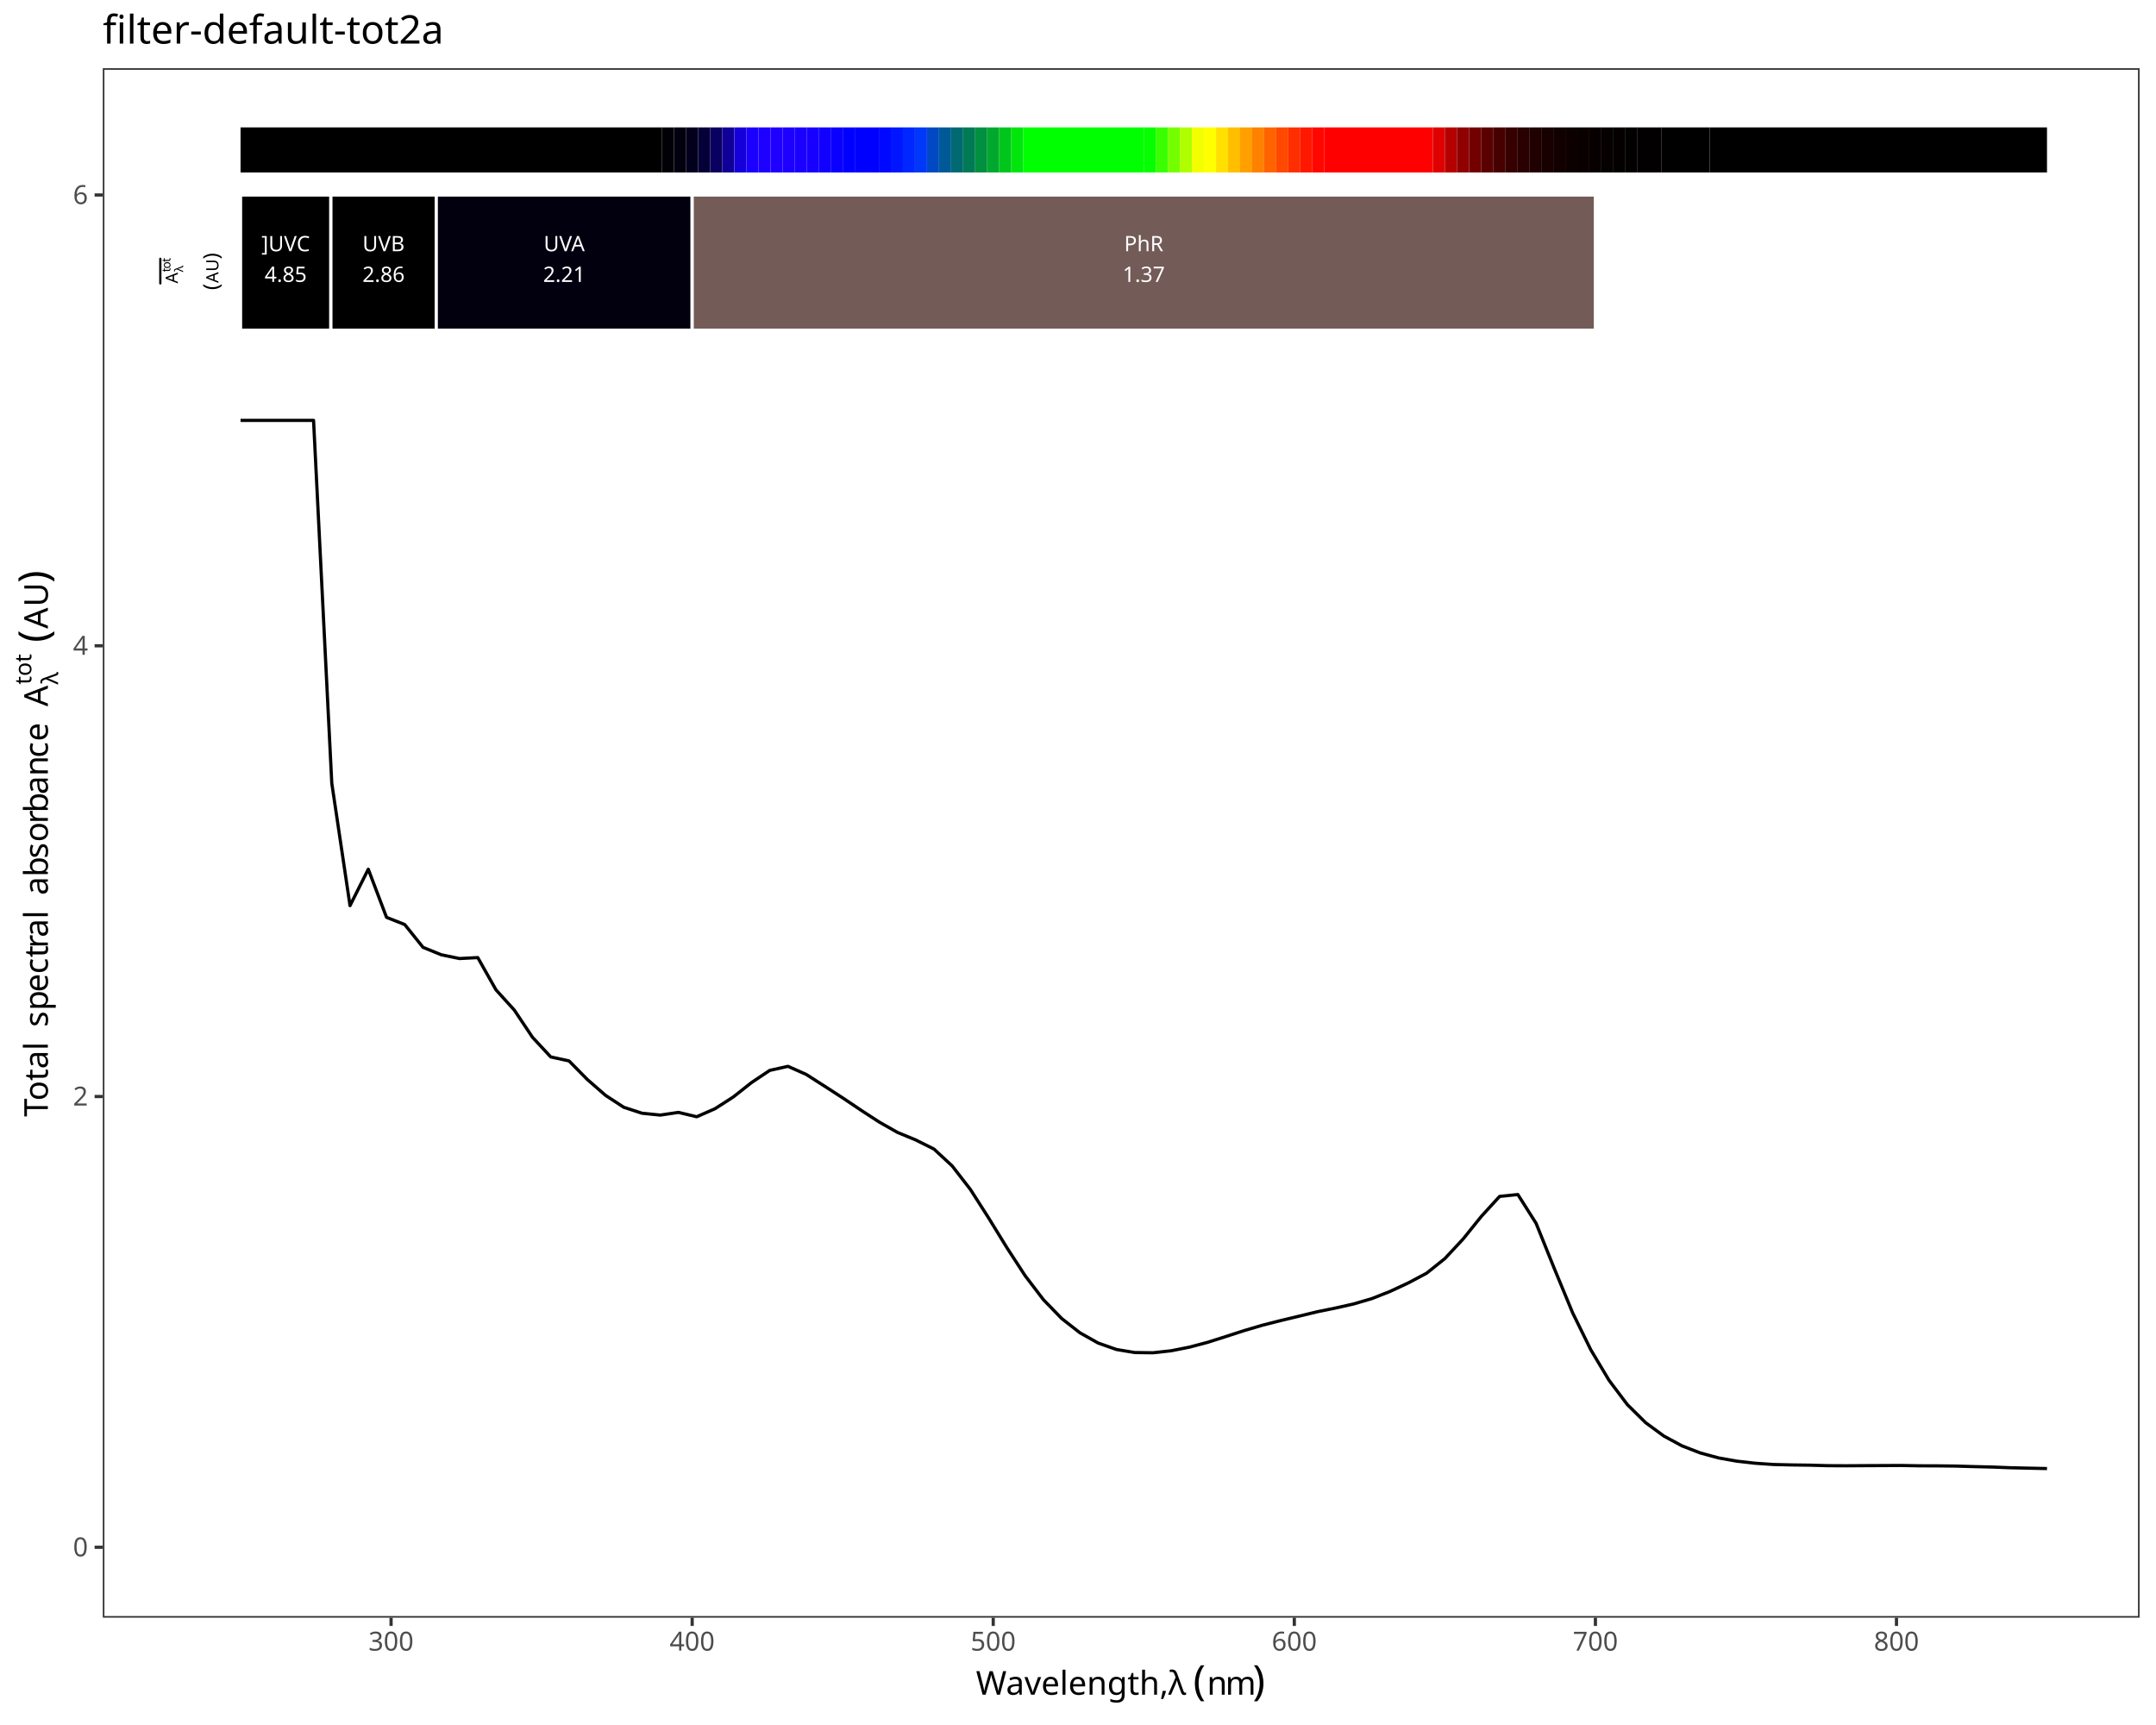
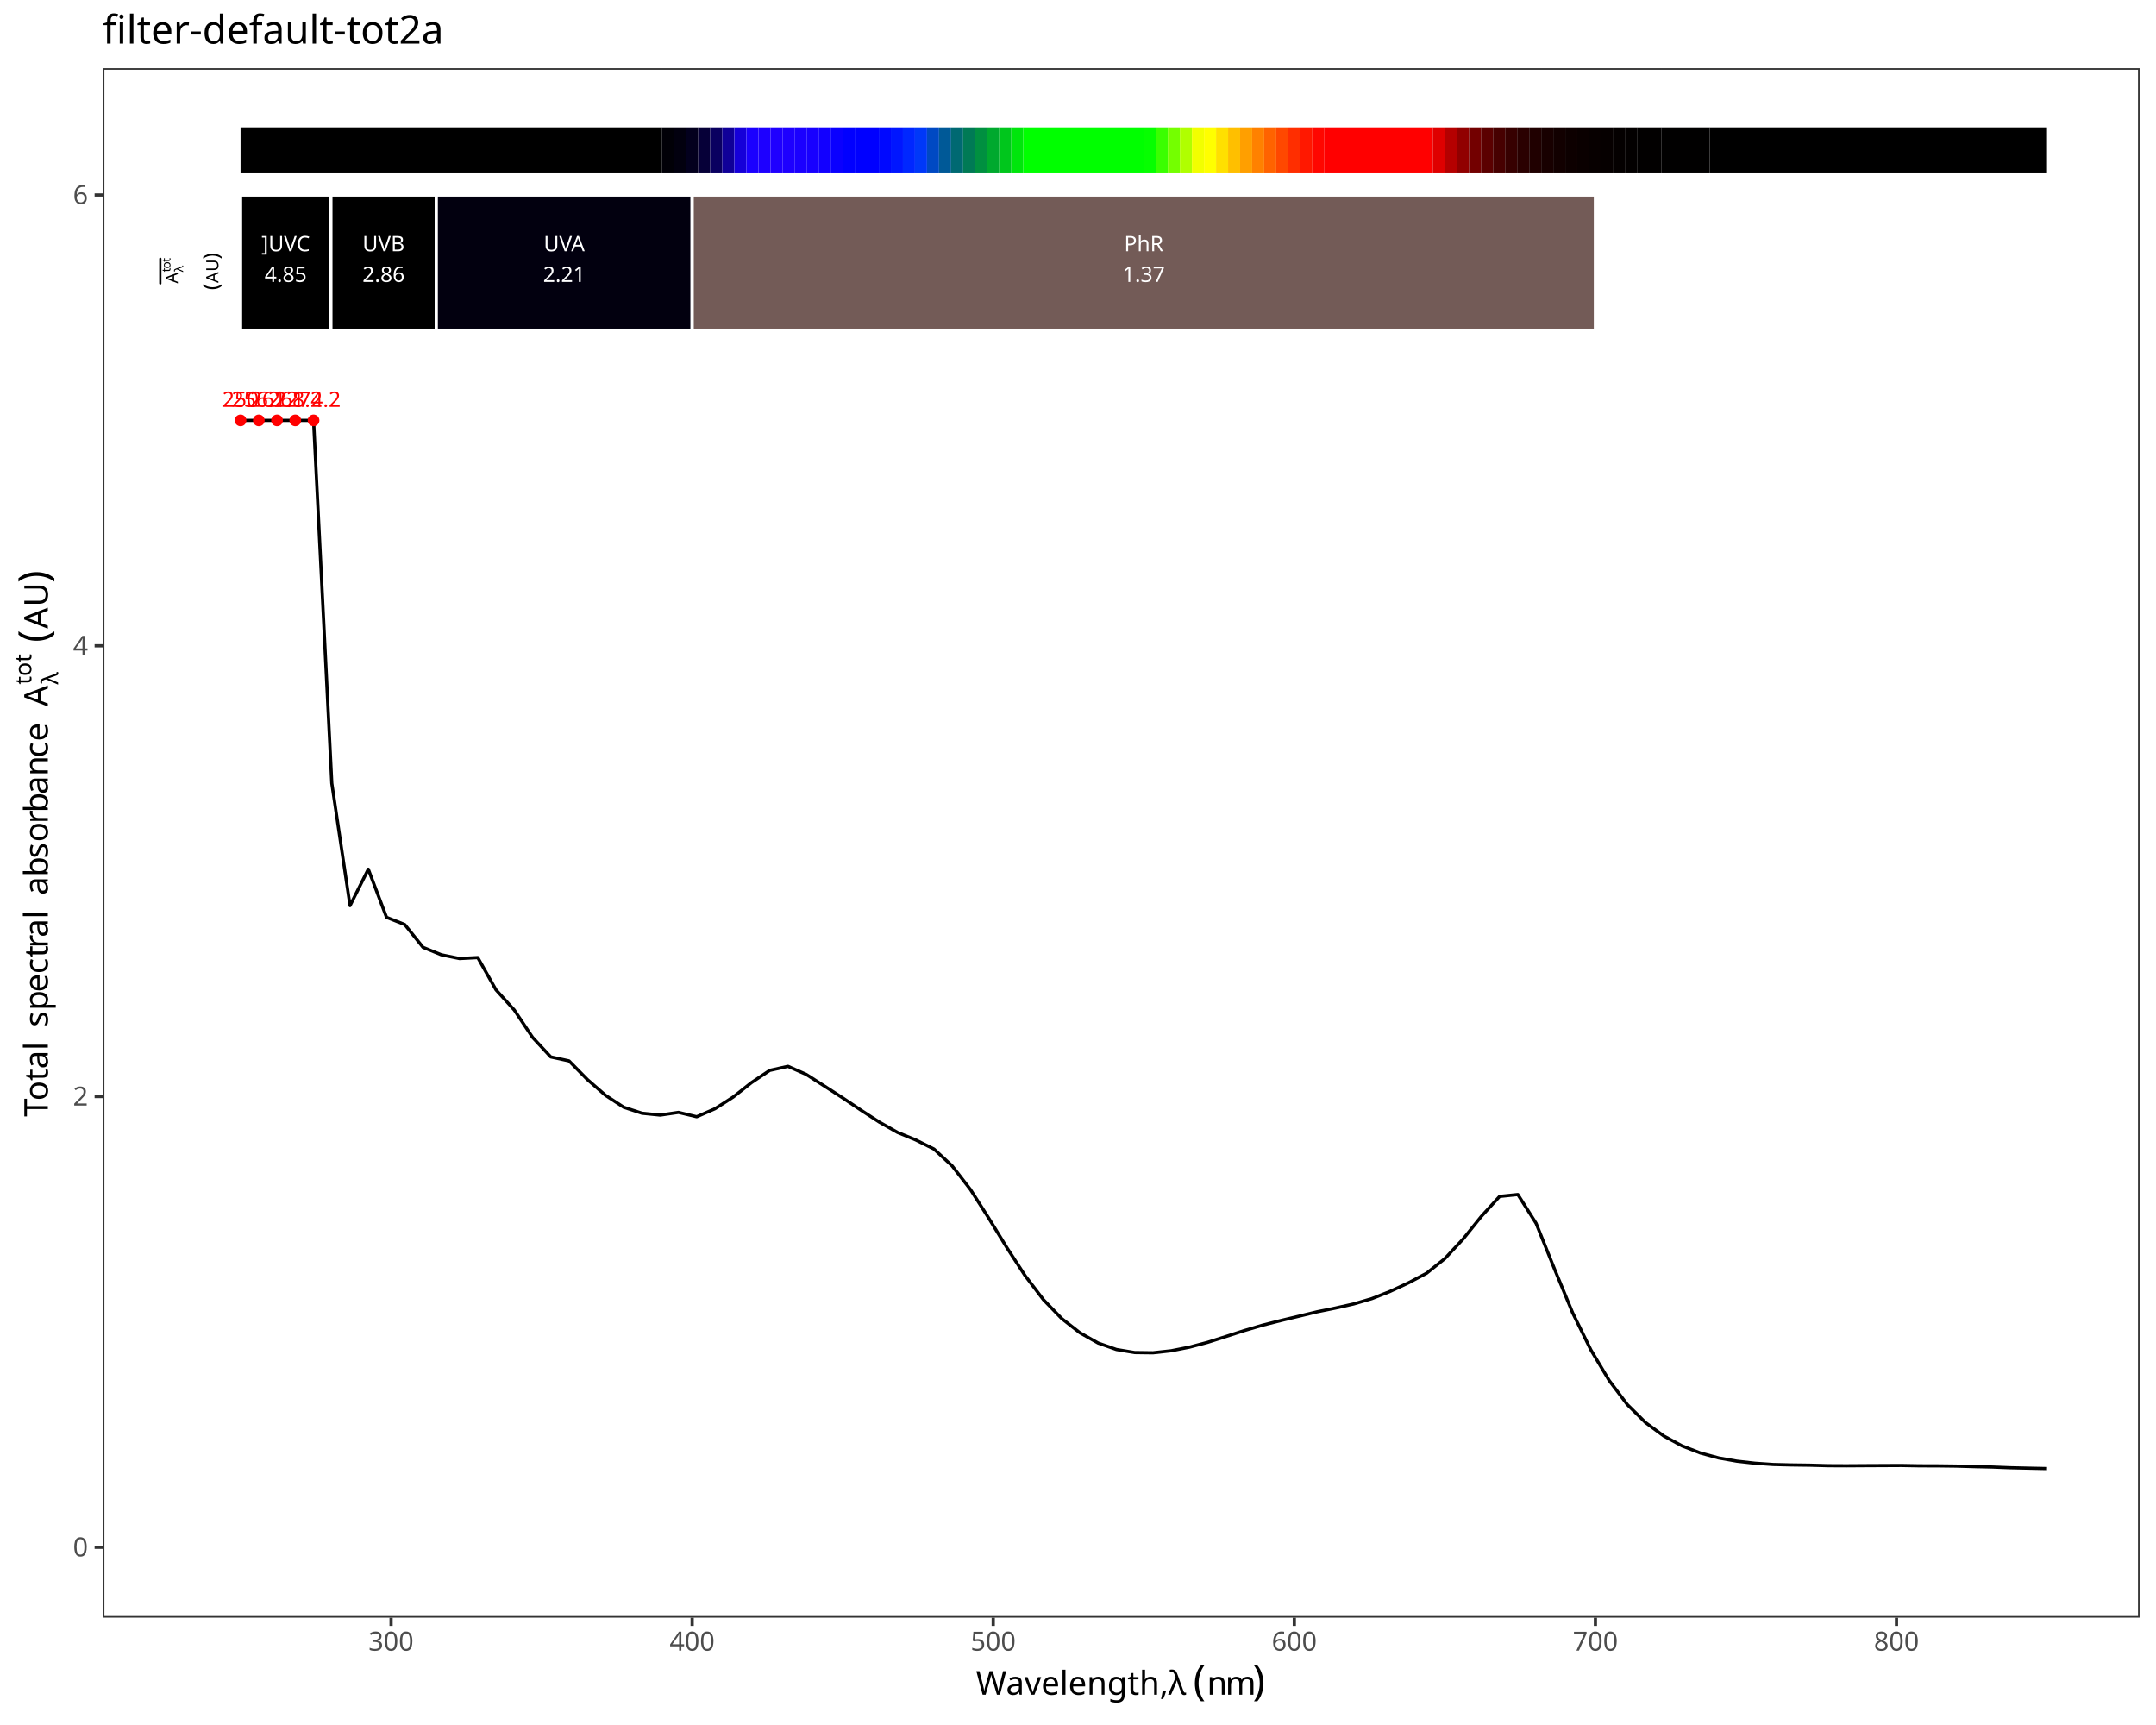
<svg xmlns="http://www.w3.org/2000/svg" class="svglite" data-engine-version="2.0" width="720.00pt" height="576.00pt" viewBox="0 0 720.00 576.00">
  <defs>
    <style type="text/css">
    .svglite line, .svglite polyline, .svglite polygon, .svglite path, .svglite rect, .svglite circle {
      fill: none;
      stroke: #000000;
      stroke-linecap: round;
      stroke-linejoin: round;
      stroke-miterlimit: 10.00;
    }
  </style>
  </defs>
  <rect width="100%" height="100%" style="stroke: none; fill: #FFFFFF;" />
  <defs>
    <clipPath id="cpMC4wMHw3MjAuMDB8MC4wMHw1NzYuMDA=">
      <rect x="0.00" y="0.00" width="720.00" height="576.00" />
    </clipPath>
  </defs>
  <g clip-path="url(#cpMC4wMHw3MjAuMDB8MC4wMHw1NzYuMDA=)">
    <rect x="0.00" y="0.00" width="720.00" height="576.00" style="stroke-width: 1.07; stroke: #FFFFFF; fill: #FFFFFF;" />
  </g>
  <defs>
    <clipPath id="cpMzQuMzN8NzE0LjUyfDIyLjc4fDU0MC4xNw==">
      <rect x="34.33" y="22.78" width="680.19" height="517.38" />
    </clipPath>
  </defs>
  <g clip-path="url(#cpMzQuMzN8NzE0LjUyfDIyLjc4fDU0MC4xNw==)">
    <rect x="34.33" y="22.78" width="680.19" height="517.38" style="stroke-width: 1.07; stroke: none; fill: #FFFFFF;" />
    <polyline points="80.33,140.37 86.43,140.37 92.52,140.37 98.61,140.37 104.71,140.37 110.80,261.53 116.89,302.40 122.99,290.24 129.08,306.31 135.17,308.73 141.27,316.33 147.36,318.81 153.46,320.07 159.55,319.75 165.64,330.53 171.74,337.26 177.83,346.37 183.92,352.92 190.02,354.25 196.11,360.43 202.20,365.74 208.30,369.73 214.39,371.72 220.49,372.34 226.58,371.44 232.67,372.90 238.77,370.22 244.86,366.31 250.95,361.50 257.05,357.42 263.14,356.06 269.23,358.76 275.33,362.66 281.42,366.60 287.52,370.70 293.61,374.66 299.70,378.12 305.80,380.64 311.89,383.68 317.98,389.32 324.08,397.19 330.17,406.72 336.26,416.63 342.36,426.00 348.45,433.98 354.55,440.27 360.64,445.03 366.73,448.46 372.83,450.61 378.92,451.63 385.01,451.71 391.11,451.04 397.20,449.83 403.29,448.22 409.39,446.28 415.48,444.31 421.58,442.51 427.67,440.96 433.76,439.50 439.86,438.02 445.95,436.78 452.04,435.41 458.14,433.62 464.23,431.21 470.33,428.37 476.42,425.14 482.51,420.26 488.61,413.72 494.70,406.16 500.79,399.50 506.89,398.87 512.98,408.48 519.07,423.60 525.17,438.34 531.26,450.73 537.36,460.93 543.45,469.01 549.54,475.03 555.64,479.51 561.73,482.80 567.82,485.16 573.92,486.82 580.01,487.90 586.10,488.59 592.20,489.01 598.29,489.16 604.39,489.24 610.48,489.41 616.57,489.44 622.67,489.40 628.76,489.37 634.85,489.34 640.95,489.45 647.04,489.47 653.13,489.54 659.23,489.72 665.32,489.86 671.42,490.10 677.51,490.24 683.60,490.37 " style="stroke-width: 1.07; stroke-linecap: butt;" />
+     <text x="80.33" y="135.86" text-anchor="middle" style="font-size: 7.11px; fill: #FF0000; font-family: sans;" textLength="11.87px" lengthAdjust="spacingAndGlyphs">250</text>
+     <text x="86.43" y="135.86" text-anchor="middle" style="font-size: 7.11px; fill: #FF0000; font-family: sans;" textLength="17.80px" lengthAdjust="spacingAndGlyphs">256.1</text>
+     <text x="92.52" y="135.86" text-anchor="middle" style="font-size: 7.11px; fill: #FF0000; font-family: sans;" textLength="17.80px" lengthAdjust="spacingAndGlyphs">262.1</text>
+     <text x="98.61" y="135.86" text-anchor="middle" style="font-size: 7.11px; fill: #FF0000; font-family: sans;" textLength="17.80px" lengthAdjust="spacingAndGlyphs">268.2</text>
+     <text x="104.71" y="135.86" text-anchor="middle" style="font-size: 7.11px; fill: #FF0000; font-family: sans;" textLength="17.80px" lengthAdjust="spacingAndGlyphs">274.2</text>
+     <circle cx="80.33" cy="140.37" r="1.95" style="stroke-width: 0.71; stroke: none; fill: #FF0000;" />
+     <circle cx="86.43" cy="140.37" r="1.95" style="stroke-width: 0.71; stroke: none; fill: #FF0000;" />
+     <circle cx="92.52" cy="140.37" r="1.95" style="stroke-width: 0.71; stroke: none; fill: #FF0000;" />
+     <circle cx="98.61" cy="140.37" r="1.95" style="stroke-width: 0.71; stroke: none; fill: #FF0000;" />
+     <circle cx="104.71" cy="140.37" r="1.95" style="stroke-width: 0.71; stroke: none; fill: #FF0000;" />
    <rect x="80.33" y="42.54" width="140.76" height="15.05" style="stroke-width: 1.07; stroke: none; stroke-linecap: butt; stroke-linejoin: miter; fill: #000000;" />
    <rect x="221.09" y="42.54" width="4.02" height="15.05" style="stroke-width: 1.07; stroke: none; stroke-linecap: butt; stroke-linejoin: miter; fill: #010007;" />
    <rect x="225.12" y="42.54" width="4.02" height="15.05" style="stroke-width: 1.07; stroke: none; stroke-linecap: butt; stroke-linejoin: miter; fill: #02000F;" />
    <rect x="229.14" y="42.54" width="4.02" height="15.05" style="stroke-width: 1.07; stroke: none; stroke-linecap: butt; stroke-linejoin: miter; fill: #03001E;" />
    <rect x="233.16" y="42.54" width="4.02" height="15.05" style="stroke-width: 1.07; stroke: none; stroke-linecap: butt; stroke-linejoin: miter; fill: #060038;" />
    <rect x="237.18" y="42.54" width="4.02" height="15.05" style="stroke-width: 1.07; stroke: none; stroke-linecap: butt; stroke-linejoin: miter; fill: #0A0060;" />
    <rect x="241.20" y="42.54" width="4.02" height="15.05" style="stroke-width: 1.07; stroke: none; stroke-linecap: butt; stroke-linejoin: miter; fill: #100098;" />
    <rect x="245.23" y="42.54" width="4.02" height="15.05" style="stroke-width: 1.07; stroke: none; stroke-linecap: butt; stroke-linejoin: miter; fill: #1600D9;" />
    <rect x="249.25" y="42.54" width="4.02" height="15.05" style="stroke-width: 1.07; stroke: none; stroke-linecap: butt; stroke-linejoin: miter; fill: #1B00FF;" />
    <rect x="253.27" y="42.54" width="4.02" height="15.05" style="stroke-width: 1.07; stroke: none; stroke-linecap: butt; stroke-linejoin: miter; fill: #1D00FF;" />
    <rect x="257.29" y="42.54" width="4.02" height="15.05" style="stroke-width: 1.07; stroke: none; stroke-linecap: butt; stroke-linejoin: miter; fill: #1F00FF;" />
    <rect x="261.31" y="42.54" width="4.02" height="15.05" style="stroke-width: 1.07; stroke: none; stroke-linecap: butt; stroke-linejoin: miter; fill: #1E00FF;" />
    <rect x="265.33" y="42.54" width="4.02" height="15.05" style="stroke-width: 1.07; stroke: none; stroke-linecap: butt; stroke-linejoin: miter; fill: #1B00FF;" />
    <rect x="269.36" y="42.54" width="4.02" height="15.05" style="stroke-width: 1.07; stroke: none; stroke-linecap: butt; stroke-linejoin: miter; fill: #1800FF;" />
    <rect x="273.38" y="42.54" width="4.02" height="15.05" style="stroke-width: 1.07; stroke: none; stroke-linecap: butt; stroke-linejoin: miter; fill: #1200FF;" />
    <rect x="277.40" y="42.54" width="4.02" height="15.05" style="stroke-width: 1.07; stroke: none; stroke-linecap: butt; stroke-linejoin: miter; fill: #0A00FF;" />
    <rect x="281.42" y="42.54" width="4.02" height="15.05" style="stroke-width: 1.07; stroke: none; stroke-linecap: butt; stroke-linejoin: miter; fill: #0100FF;" />
    <rect x="285.44" y="42.54" width="8.04" height="15.05" style="stroke-width: 1.07; stroke: none; stroke-linecap: butt; stroke-linejoin: miter; fill: #0000FF;" />
    <rect x="293.49" y="42.54" width="4.02" height="15.05" style="stroke-width: 1.07; stroke: none; stroke-linecap: butt; stroke-linejoin: miter; fill: #0008FF;" />
    <rect x="297.51" y="42.54" width="4.02" height="15.05" style="stroke-width: 1.07; stroke: none; stroke-linecap: butt; stroke-linejoin: miter; fill: #0016FF;" />
    <rect x="301.53" y="42.54" width="4.02" height="15.05" style="stroke-width: 1.07; stroke: none; stroke-linecap: butt; stroke-linejoin: miter; fill: #0027FF;" />
    <rect x="305.55" y="42.54" width="4.02" height="15.05" style="stroke-width: 1.07; stroke: none; stroke-linecap: butt; stroke-linejoin: miter; fill: #0038F9;" />
    <rect x="309.57" y="42.54" width="4.02" height="15.05" style="stroke-width: 1.07; stroke: none; stroke-linecap: butt; stroke-linejoin: miter; fill: #0049C3;" />
    <rect x="313.60" y="42.54" width="4.02" height="15.05" style="stroke-width: 1.07; stroke: none; stroke-linecap: butt; stroke-linejoin: miter; fill: #005997;" />
    <rect x="317.62" y="42.54" width="4.02" height="15.05" style="stroke-width: 1.07; stroke: none; stroke-linecap: butt; stroke-linejoin: miter; fill: #006972;" />
    <rect x="321.64" y="42.54" width="4.02" height="15.05" style="stroke-width: 1.07; stroke: none; stroke-linecap: butt; stroke-linejoin: miter; fill: #007A55;" />
    <rect x="325.66" y="42.54" width="4.02" height="15.05" style="stroke-width: 1.07; stroke: none; stroke-linecap: butt; stroke-linejoin: miter; fill: #009040;" />
    <rect x="329.68" y="42.54" width="4.02" height="15.05" style="stroke-width: 1.07; stroke: none; stroke-linecap: butt; stroke-linejoin: miter; fill: #00A92E;" />
    <rect x="333.71" y="42.54" width="4.02" height="15.05" style="stroke-width: 1.07; stroke: none; stroke-linecap: butt; stroke-linejoin: miter; fill: #00C61C;" />
    <rect x="337.73" y="42.54" width="4.02" height="15.05" style="stroke-width: 1.07; stroke: none; stroke-linecap: butt; stroke-linejoin: miter; fill: #00E60C;" />
    <rect x="341.75" y="42.54" width="40.22" height="15.05" style="stroke-width: 1.07; stroke: none; stroke-linecap: butt; stroke-linejoin: miter; fill: #00FF00;" />
    <rect x="381.97" y="42.54" width="4.02" height="15.05" style="stroke-width: 1.07; stroke: none; stroke-linecap: butt; stroke-linejoin: miter; fill: #06FF00;" />
    <rect x="385.99" y="42.54" width="4.02" height="15.05" style="stroke-width: 1.07; stroke: none; stroke-linecap: butt; stroke-linejoin: miter; fill: #3AFF00;" />
    <rect x="390.01" y="42.54" width="4.02" height="15.05" style="stroke-width: 1.07; stroke: none; stroke-linecap: butt; stroke-linejoin: miter; fill: #74FF00;" />
    <rect x="394.03" y="42.54" width="4.02" height="15.05" style="stroke-width: 1.07; stroke: none; stroke-linecap: butt; stroke-linejoin: miter; fill: #B0FF00;" />
    <rect x="398.05" y="42.54" width="4.02" height="15.05" style="stroke-width: 1.07; stroke: none; stroke-linecap: butt; stroke-linejoin: miter; fill: #F2FF00;" />
    <rect x="402.08" y="42.54" width="4.02" height="15.05" style="stroke-width: 1.07; stroke: none; stroke-linecap: butt; stroke-linejoin: miter; fill: #FFFF00;" />
    <rect x="406.10" y="42.54" width="4.02" height="15.05" style="stroke-width: 1.07; stroke: none; stroke-linecap: butt; stroke-linejoin: miter; fill: #FFE000;" />
    <rect x="410.12" y="42.54" width="4.02" height="15.05" style="stroke-width: 1.07; stroke: none; stroke-linecap: butt; stroke-linejoin: miter; fill: #FFBF00;" />
    <rect x="414.14" y="42.54" width="4.02" height="15.05" style="stroke-width: 1.07; stroke: none; stroke-linecap: butt; stroke-linejoin: miter; fill: #FF9F00;" />
    <rect x="418.16" y="42.54" width="4.02" height="15.05" style="stroke-width: 1.07; stroke: none; stroke-linecap: butt; stroke-linejoin: miter; fill: #FF8100;" />
    <rect x="422.19" y="42.54" width="4.02" height="15.05" style="stroke-width: 1.07; stroke: none; stroke-linecap: butt; stroke-linejoin: miter; fill: #FF6300;" />
    <rect x="426.21" y="42.54" width="4.02" height="15.05" style="stroke-width: 1.07; stroke: none; stroke-linecap: butt; stroke-linejoin: miter; fill: #FF4800;" />
    <rect x="430.23" y="42.54" width="4.02" height="15.05" style="stroke-width: 1.07; stroke: none; stroke-linecap: butt; stroke-linejoin: miter; fill: #FF2E00;" />
    <rect x="434.25" y="42.54" width="4.02" height="15.05" style="stroke-width: 1.07; stroke: none; stroke-linecap: butt; stroke-linejoin: miter; fill: #FF1800;" />
    <rect x="438.27" y="42.54" width="4.02" height="15.05" style="stroke-width: 1.07; stroke: none; stroke-linecap: butt; stroke-linejoin: miter; fill: #FF0700;" />
    <rect x="442.29" y="42.54" width="36.20" height="15.05" style="stroke-width: 1.07; stroke: none; stroke-linecap: butt; stroke-linejoin: miter; fill: #FF0000;" />
    <rect x="478.49" y="42.54" width="4.02" height="15.05" style="stroke-width: 1.07; stroke: none; stroke-linecap: butt; stroke-linejoin: miter; fill: #DF0000;" />
    <rect x="482.51" y="42.54" width="4.02" height="15.05" style="stroke-width: 1.07; stroke: none; stroke-linecap: butt; stroke-linejoin: miter; fill: #B50000;" />
    <rect x="486.53" y="42.54" width="4.02" height="15.05" style="stroke-width: 1.07; stroke: none; stroke-linecap: butt; stroke-linejoin: miter; fill: #910000;" />
    <rect x="490.56" y="42.54" width="4.02" height="15.05" style="stroke-width: 1.07; stroke: none; stroke-linecap: butt; stroke-linejoin: miter; fill: #730000;" />
    <rect x="494.58" y="42.54" width="4.02" height="15.05" style="stroke-width: 1.07; stroke: none; stroke-linecap: butt; stroke-linejoin: miter; fill: #5B0000;" />
    <rect x="498.60" y="42.54" width="4.02" height="15.05" style="stroke-width: 1.07; stroke: none; stroke-linecap: butt; stroke-linejoin: miter; fill: #470000;" />
    <rect x="502.62" y="42.54" width="4.02" height="15.05" style="stroke-width: 1.07; stroke: none; stroke-linecap: butt; stroke-linejoin: miter; fill: #370000;" />
    <rect x="506.64" y="42.54" width="4.02" height="15.05" style="stroke-width: 1.07; stroke: none; stroke-linecap: butt; stroke-linejoin: miter; fill: #2A0000;" />
    <rect x="510.67" y="42.54" width="4.02" height="15.05" style="stroke-width: 1.07; stroke: none; stroke-linecap: butt; stroke-linejoin: miter; fill: #200000;" />
    <rect x="514.69" y="42.54" width="4.02" height="15.05" style="stroke-width: 1.07; stroke: none; stroke-linecap: butt; stroke-linejoin: miter; fill: #180000;" />
    <rect x="518.71" y="42.54" width="4.02" height="15.05" style="stroke-width: 1.07; stroke: none; stroke-linecap: butt; stroke-linejoin: miter; fill: #120000;" />
    <rect x="522.73" y="42.54" width="4.02" height="15.05" style="stroke-width: 1.07; stroke: none; stroke-linecap: butt; stroke-linejoin: miter; fill: #0D0000;" />
    <rect x="526.75" y="42.54" width="4.02" height="15.05" style="stroke-width: 1.07; stroke: none; stroke-linecap: butt; stroke-linejoin: miter; fill: #0A0000;" />
    <rect x="530.77" y="42.54" width="4.02" height="15.05" style="stroke-width: 1.07; stroke: none; stroke-linecap: butt; stroke-linejoin: miter; fill: #070000;" />
    <rect x="534.80" y="42.54" width="4.02" height="15.05" style="stroke-width: 1.07; stroke: none; stroke-linecap: butt; stroke-linejoin: miter; fill: #060000;" />
    <rect x="538.82" y="42.54" width="4.02" height="15.05" style="stroke-width: 1.07; stroke: none; stroke-linecap: butt; stroke-linejoin: miter; fill: #040000;" />
    <rect x="542.84" y="42.54" width="4.02" height="15.05" style="stroke-width: 1.07; stroke: none; stroke-linecap: butt; stroke-linejoin: miter; fill: #030000;" />
    <rect x="546.86" y="42.54" width="8.04" height="15.05" style="stroke-width: 1.07; stroke: none; stroke-linecap: butt; stroke-linejoin: miter; fill: #020000;" />
    <rect x="554.90" y="42.54" width="16.09" height="15.05" style="stroke-width: 1.07; stroke: none; stroke-linecap: butt; stroke-linejoin: miter; fill: #010000;" />
    <rect x="570.99" y="42.54" width="112.61" height="15.05" style="stroke-width: 1.07; stroke: none; stroke-linecap: butt; stroke-linejoin: miter; fill: #000000;" />
    <rect x="80.33" y="65.11" width="30.16" height="45.15" style="stroke-width: 1.07; stroke: #FFFFFF; stroke-linecap: butt; stroke-linejoin: miter; fill: #000000;" />
    <rect x="110.50" y="65.11" width="35.19" height="45.15" style="stroke-width: 1.07; stroke: #FFFFFF; stroke-linecap: butt; stroke-linejoin: miter; fill: #000000;" />
    <rect x="145.69" y="65.11" width="85.46" height="45.15" style="stroke-width: 1.07; stroke: #FFFFFF; stroke-linecap: butt; stroke-linejoin: miter; fill: #02000F;" />
    <rect x="231.15" y="65.11" width="301.64" height="45.15" style="stroke-width: 1.07; stroke: #FFFFFF; stroke-linecap: butt; stroke-linejoin: miter; fill: #735B57;" />
    <text x="95.41" y="83.89" text-anchor="middle" style="font-size: 7.11px; fill: #FFFFFF; font-family: sans;" textLength="17.00px" lengthAdjust="spacingAndGlyphs">]UVC</text>
    <text x="95.41" y="94.13" text-anchor="middle" style="font-size: 7.11px; fill: #FFFFFF; font-family: sans;" textLength="13.85px" lengthAdjust="spacingAndGlyphs">4.85</text>
    <text x="128.09" y="83.89" text-anchor="middle" style="font-size: 7.11px; fill: #FFFFFF; font-family: sans;" textLength="14.63px" lengthAdjust="spacingAndGlyphs">UVB</text>
    <text x="128.09" y="94.13" text-anchor="middle" style="font-size: 7.11px; fill: #FFFFFF; font-family: sans;" textLength="13.85px" lengthAdjust="spacingAndGlyphs">2.86</text>
    <text x="188.42" y="83.89" text-anchor="middle" style="font-size: 7.11px; fill: #FFFFFF; font-family: sans;" textLength="14.63px" lengthAdjust="spacingAndGlyphs">UVA</text>
    <text x="188.42" y="94.13" text-anchor="middle" style="font-size: 7.11px; fill: #FFFFFF; font-family: sans;" textLength="13.85px" lengthAdjust="spacingAndGlyphs">2.21</text>
    <text x="381.97" y="83.89" text-anchor="middle" style="font-size: 7.11px; fill: #FFFFFF; font-family: sans;" textLength="13.84px" lengthAdjust="spacingAndGlyphs">PhR</text>
    <text x="381.97" y="94.13" text-anchor="middle" style="font-size: 7.11px; fill: #FFFFFF; font-family: sans;" textLength="13.85px" lengthAdjust="spacingAndGlyphs">1.37</text>
    <text transform="translate(59.39,94.63) rotate(-90)" style="font-size: 5.69px; font-family: sans;" textLength="3.80px" lengthAdjust="spacingAndGlyphs">A</text>
    <text transform="translate(61.15,90.83) rotate(-90)" style="font-size: 3.98px; font-family: sans;" textLength="2.03px" lengthAdjust="spacingAndGlyphs">λ</text>
    <text transform="translate(56.90,90.83) rotate(-90)" style="font-size: 3.98px; font-family: sans;" textLength="1.11px" lengthAdjust="spacingAndGlyphs">t</text>
    <text transform="translate(56.90,89.72) rotate(-90)" style="font-size: 3.98px; font-family: sans;" textLength="2.22px" lengthAdjust="spacingAndGlyphs">o</text>
    <text transform="translate(56.90,87.51) rotate(-90)" style="font-size: 3.98px; font-family: sans;" textLength="1.11px" lengthAdjust="spacingAndGlyphs">t</text>
    <polyline points="53.54,94.63 53.54,86.40 " style="stroke-width: 0.75;" />
    <text transform="translate(72.93,96.83) rotate(-90)" style="font-size: 7.11px; font-family: sans;" textLength="2.37px" lengthAdjust="spacingAndGlyphs">(</text>
    <text transform="translate(72.93,94.47) rotate(-90)" style="font-size: 5.69px; font-family: sans;" textLength="3.80px" lengthAdjust="spacingAndGlyphs">A</text>
    <text transform="translate(72.93,90.67) rotate(-90)" style="font-size: 5.69px; font-family: sans;" textLength="4.11px" lengthAdjust="spacingAndGlyphs">U</text>
    <text transform="translate(72.93,86.56) rotate(-90)" style="font-size: 7.11px; font-family: sans;" textLength="2.36px" lengthAdjust="spacingAndGlyphs">)</text>
    <rect x="34.33" y="22.78" width="680.19" height="517.38" style="stroke-width: 1.07; stroke: #333333;" />
  </g>
  <g clip-path="url(#cpMC4wMHw3MjAuMDB8MC4wMHw1NzYuMDA=)">
    <text x="29.40" y="519.68" text-anchor="end" style="font-size: 8.80px; fill: #4D4D4D; font-family: sans;" textLength="4.89px" lengthAdjust="spacingAndGlyphs">0</text>
    <text x="29.40" y="369.17" text-anchor="end" style="font-size: 8.80px; fill: #4D4D4D; font-family: sans;" textLength="4.89px" lengthAdjust="spacingAndGlyphs">2</text>
    <text x="29.40" y="218.65" text-anchor="end" style="font-size: 8.80px; fill: #4D4D4D; font-family: sans;" textLength="4.89px" lengthAdjust="spacingAndGlyphs">4</text>
    <text x="29.40" y="68.14" text-anchor="end" style="font-size: 8.80px; fill: #4D4D4D; font-family: sans;" textLength="4.89px" lengthAdjust="spacingAndGlyphs">6</text>
    <polyline points="31.59,516.65 34.33,516.65 " style="stroke-width: 1.07; stroke: #333333; stroke-linecap: butt;" />
    <polyline points="31.59,366.14 34.33,366.14 " style="stroke-width: 1.07; stroke: #333333; stroke-linecap: butt;" />
    <polyline points="31.59,215.63 34.33,215.63 " style="stroke-width: 1.07; stroke: #333333; stroke-linecap: butt;" />
    <polyline points="31.59,65.11 34.33,65.11 " style="stroke-width: 1.07; stroke: #333333; stroke-linecap: butt;" />
    <polyline points="130.60,542.91 130.60,540.17 " style="stroke-width: 1.07; stroke: #333333; stroke-linecap: butt;" />
    <polyline points="231.15,542.91 231.15,540.17 " style="stroke-width: 1.07; stroke: #333333; stroke-linecap: butt;" />
    <polyline points="331.69,542.91 331.69,540.17 " style="stroke-width: 1.07; stroke: #333333; stroke-linecap: butt;" />
    <polyline points="432.24,542.91 432.24,540.17 " style="stroke-width: 1.07; stroke: #333333; stroke-linecap: butt;" />
    <polyline points="532.79,542.91 532.79,540.17 " style="stroke-width: 1.07; stroke: #333333; stroke-linecap: butt;" />
    <polyline points="633.33,542.91 633.33,540.17 " style="stroke-width: 1.07; stroke: #333333; stroke-linecap: butt;" />
    <text x="130.60" y="551.16" text-anchor="middle" style="font-size: 8.80px; fill: #4D4D4D; font-family: sans;" textLength="14.68px" lengthAdjust="spacingAndGlyphs">300</text>
    <text x="231.15" y="551.16" text-anchor="middle" style="font-size: 8.80px; fill: #4D4D4D; font-family: sans;" textLength="14.68px" lengthAdjust="spacingAndGlyphs">400</text>
    <text x="331.69" y="551.16" text-anchor="middle" style="font-size: 8.80px; fill: #4D4D4D; font-family: sans;" textLength="14.68px" lengthAdjust="spacingAndGlyphs">500</text>
    <text x="432.24" y="551.16" text-anchor="middle" style="font-size: 8.80px; fill: #4D4D4D; font-family: sans;" textLength="14.68px" lengthAdjust="spacingAndGlyphs">600</text>
    <text x="532.79" y="551.16" text-anchor="middle" style="font-size: 8.80px; fill: #4D4D4D; font-family: sans;" textLength="14.68px" lengthAdjust="spacingAndGlyphs">700</text>
    <text x="633.33" y="551.16" text-anchor="middle" style="font-size: 8.80px; fill: #4D4D4D; font-family: sans;" textLength="14.68px" lengthAdjust="spacingAndGlyphs">800</text>
    <text x="325.93" y="565.89" style="font-size: 11.00px; font-family: sans;" textLength="64.20px" lengthAdjust="spacingAndGlyphs">Wavelength, </text>
    <text x="390.13" y="565.89" style="font-size: 11.00px; font-family: sans;" textLength="5.60px" lengthAdjust="spacingAndGlyphs">λ</text>
    <text x="395.74" y="565.89" style="font-size: 11.00px; font-family: sans;" textLength="2.75px" lengthAdjust="spacingAndGlyphs"> </text>
    <text x="398.49" y="565.89" style="font-size: 13.75px; font-family: sans;" textLength="4.58px" lengthAdjust="spacingAndGlyphs">(</text>
    <text x="403.07" y="565.89" style="font-size: 11.00px; font-family: sans;" textLength="6.12px" lengthAdjust="spacingAndGlyphs">n</text>
    <text x="409.19" y="565.89" style="font-size: 11.00px; font-family: sans;" textLength="9.17px" lengthAdjust="spacingAndGlyphs">m</text>
    <text x="418.35" y="565.89" style="font-size: 13.75px; font-family: sans;" textLength="4.57px" lengthAdjust="spacingAndGlyphs">)</text>
    <text transform="translate(15.98,372.89) rotate(-90)" style="font-size: 11.00px; font-family: sans;" textLength="24.45px" lengthAdjust="spacingAndGlyphs">Total</text>
    <text transform="translate(15.98,348.44) rotate(-90)" style="font-size: 11.00px; font-family: sans;" textLength="2.75px" lengthAdjust="spacingAndGlyphs"> </text>
    <text transform="translate(15.98,345.68) rotate(-90)" style="font-size: 11.00px; font-family: sans;" textLength="2.75px" lengthAdjust="spacingAndGlyphs"> </text>
    <text transform="translate(15.98,342.93) rotate(-90)" style="font-size: 11.00px; font-family: sans;" textLength="5.50px" lengthAdjust="spacingAndGlyphs">s</text>
    <text transform="translate(15.98,337.43) rotate(-90)" style="font-size: 11.00px; font-family: sans;" textLength="6.12px" lengthAdjust="spacingAndGlyphs">p</text>
    <text transform="translate(15.98,331.31) rotate(-90)" style="font-size: 11.00px; font-family: sans;" textLength="6.12px" lengthAdjust="spacingAndGlyphs">e</text>
    <text transform="translate(15.98,325.19) rotate(-90)" style="font-size: 11.00px; font-family: sans;" textLength="5.50px" lengthAdjust="spacingAndGlyphs">c</text>
    <text transform="translate(15.98,319.69) rotate(-90)" style="font-size: 11.00px; font-family: sans;" textLength="3.06px" lengthAdjust="spacingAndGlyphs">t</text>
    <text transform="translate(15.98,316.63) rotate(-90)" style="font-size: 11.00px; font-family: sans;" textLength="3.66px" lengthAdjust="spacingAndGlyphs">r</text>
    <text transform="translate(15.98,312.97) rotate(-90)" style="font-size: 11.00px; font-family: sans;" textLength="6.12px" lengthAdjust="spacingAndGlyphs">a</text>
    <text transform="translate(15.98,306.85) rotate(-90)" style="font-size: 11.00px; font-family: sans;" textLength="2.44px" lengthAdjust="spacingAndGlyphs">l</text>
    <text transform="translate(15.98,304.41) rotate(-90)" style="font-size: 11.00px; font-family: sans;" textLength="2.75px" lengthAdjust="spacingAndGlyphs"> </text>
    <text transform="translate(15.98,301.66) rotate(-90)" style="font-size: 11.00px; font-family: sans;" textLength="2.75px" lengthAdjust="spacingAndGlyphs"> </text>
    <text transform="translate(15.98,298.90) rotate(-90)" style="font-size: 11.00px; font-family: sans;" textLength="6.12px" lengthAdjust="spacingAndGlyphs">a</text>
    <text transform="translate(15.98,292.79) rotate(-90)" style="font-size: 11.00px; font-family: sans;" textLength="6.12px" lengthAdjust="spacingAndGlyphs">b</text>
    <text transform="translate(15.98,286.67) rotate(-90)" style="font-size: 11.00px; font-family: sans;" textLength="5.50px" lengthAdjust="spacingAndGlyphs">s</text>
    <text transform="translate(15.98,281.16) rotate(-90)" style="font-size: 11.00px; font-family: sans;" textLength="6.12px" lengthAdjust="spacingAndGlyphs">o</text>
    <text transform="translate(15.98,275.04) rotate(-90)" style="font-size: 11.00px; font-family: sans;" textLength="3.66px" lengthAdjust="spacingAndGlyphs">r</text>
    <text transform="translate(15.98,271.38) rotate(-90)" style="font-size: 11.00px; font-family: sans;" textLength="6.12px" lengthAdjust="spacingAndGlyphs">b</text>
    <text transform="translate(15.98,265.26) rotate(-90)" style="font-size: 11.00px; font-family: sans;" textLength="6.12px" lengthAdjust="spacingAndGlyphs">a</text>
    <text transform="translate(15.98,259.15) rotate(-90)" style="font-size: 11.00px; font-family: sans;" textLength="6.12px" lengthAdjust="spacingAndGlyphs">n</text>
    <text transform="translate(15.98,253.03) rotate(-90)" style="font-size: 11.00px; font-family: sans;" textLength="5.50px" lengthAdjust="spacingAndGlyphs">c</text>
    <text transform="translate(15.98,247.52) rotate(-90)" style="font-size: 11.00px; font-family: sans;" textLength="6.12px" lengthAdjust="spacingAndGlyphs">e</text>
    <text transform="translate(15.98,241.40) rotate(-90)" style="font-size: 11.00px; font-family: sans;" textLength="2.75px" lengthAdjust="spacingAndGlyphs"> </text>
    <text transform="translate(15.98,238.65) rotate(-90)" style="font-size: 11.00px; font-family: sans;" textLength="2.75px" lengthAdjust="spacingAndGlyphs"> </text>
    <text transform="translate(15.98,235.90) rotate(-90)" style="font-size: 11.00px; font-family: sans;" textLength="7.34px" lengthAdjust="spacingAndGlyphs">A</text>
    <text transform="translate(19.39,228.56) rotate(-90)" style="font-size: 7.70px; font-family: sans;" textLength="3.92px" lengthAdjust="spacingAndGlyphs">λ</text>
    <text transform="translate(10.46,228.56) rotate(-90)" style="font-size: 7.70px; font-family: sans;" textLength="8.56px" lengthAdjust="spacingAndGlyphs">tot</text>
    <text transform="translate(15.98,220.00) rotate(-90)" style="font-size: 11.00px; font-family: sans;" textLength="2.75px" lengthAdjust="spacingAndGlyphs"> </text>
    <text transform="translate(15.98,217.25) rotate(-90)" style="font-size: 11.00px; font-family: sans;" textLength="2.75px" lengthAdjust="spacingAndGlyphs"> </text>
    <text transform="translate(15.98,214.50) rotate(-90)" style="font-size: 13.75px; font-family: sans;" textLength="4.58px" lengthAdjust="spacingAndGlyphs">(</text>
    <text transform="translate(15.98,209.92) rotate(-90)" style="font-size: 11.00px; font-family: sans;" textLength="7.34px" lengthAdjust="spacingAndGlyphs">A</text>
    <text transform="translate(15.98,202.58) rotate(-90)" style="font-size: 11.00px; font-family: sans;" textLength="7.95px" lengthAdjust="spacingAndGlyphs">U</text>
    <text transform="translate(15.98,194.63) rotate(-90)" style="font-size: 13.75px; font-family: sans;" textLength="4.57px" lengthAdjust="spacingAndGlyphs">)</text>
    <text x="34.33" y="14.56" style="font-size: 13.20px; font-family: sans;" textLength="102.71px" lengthAdjust="spacingAndGlyphs">filter-default-tot2a</text>
  </g>
</svg>
